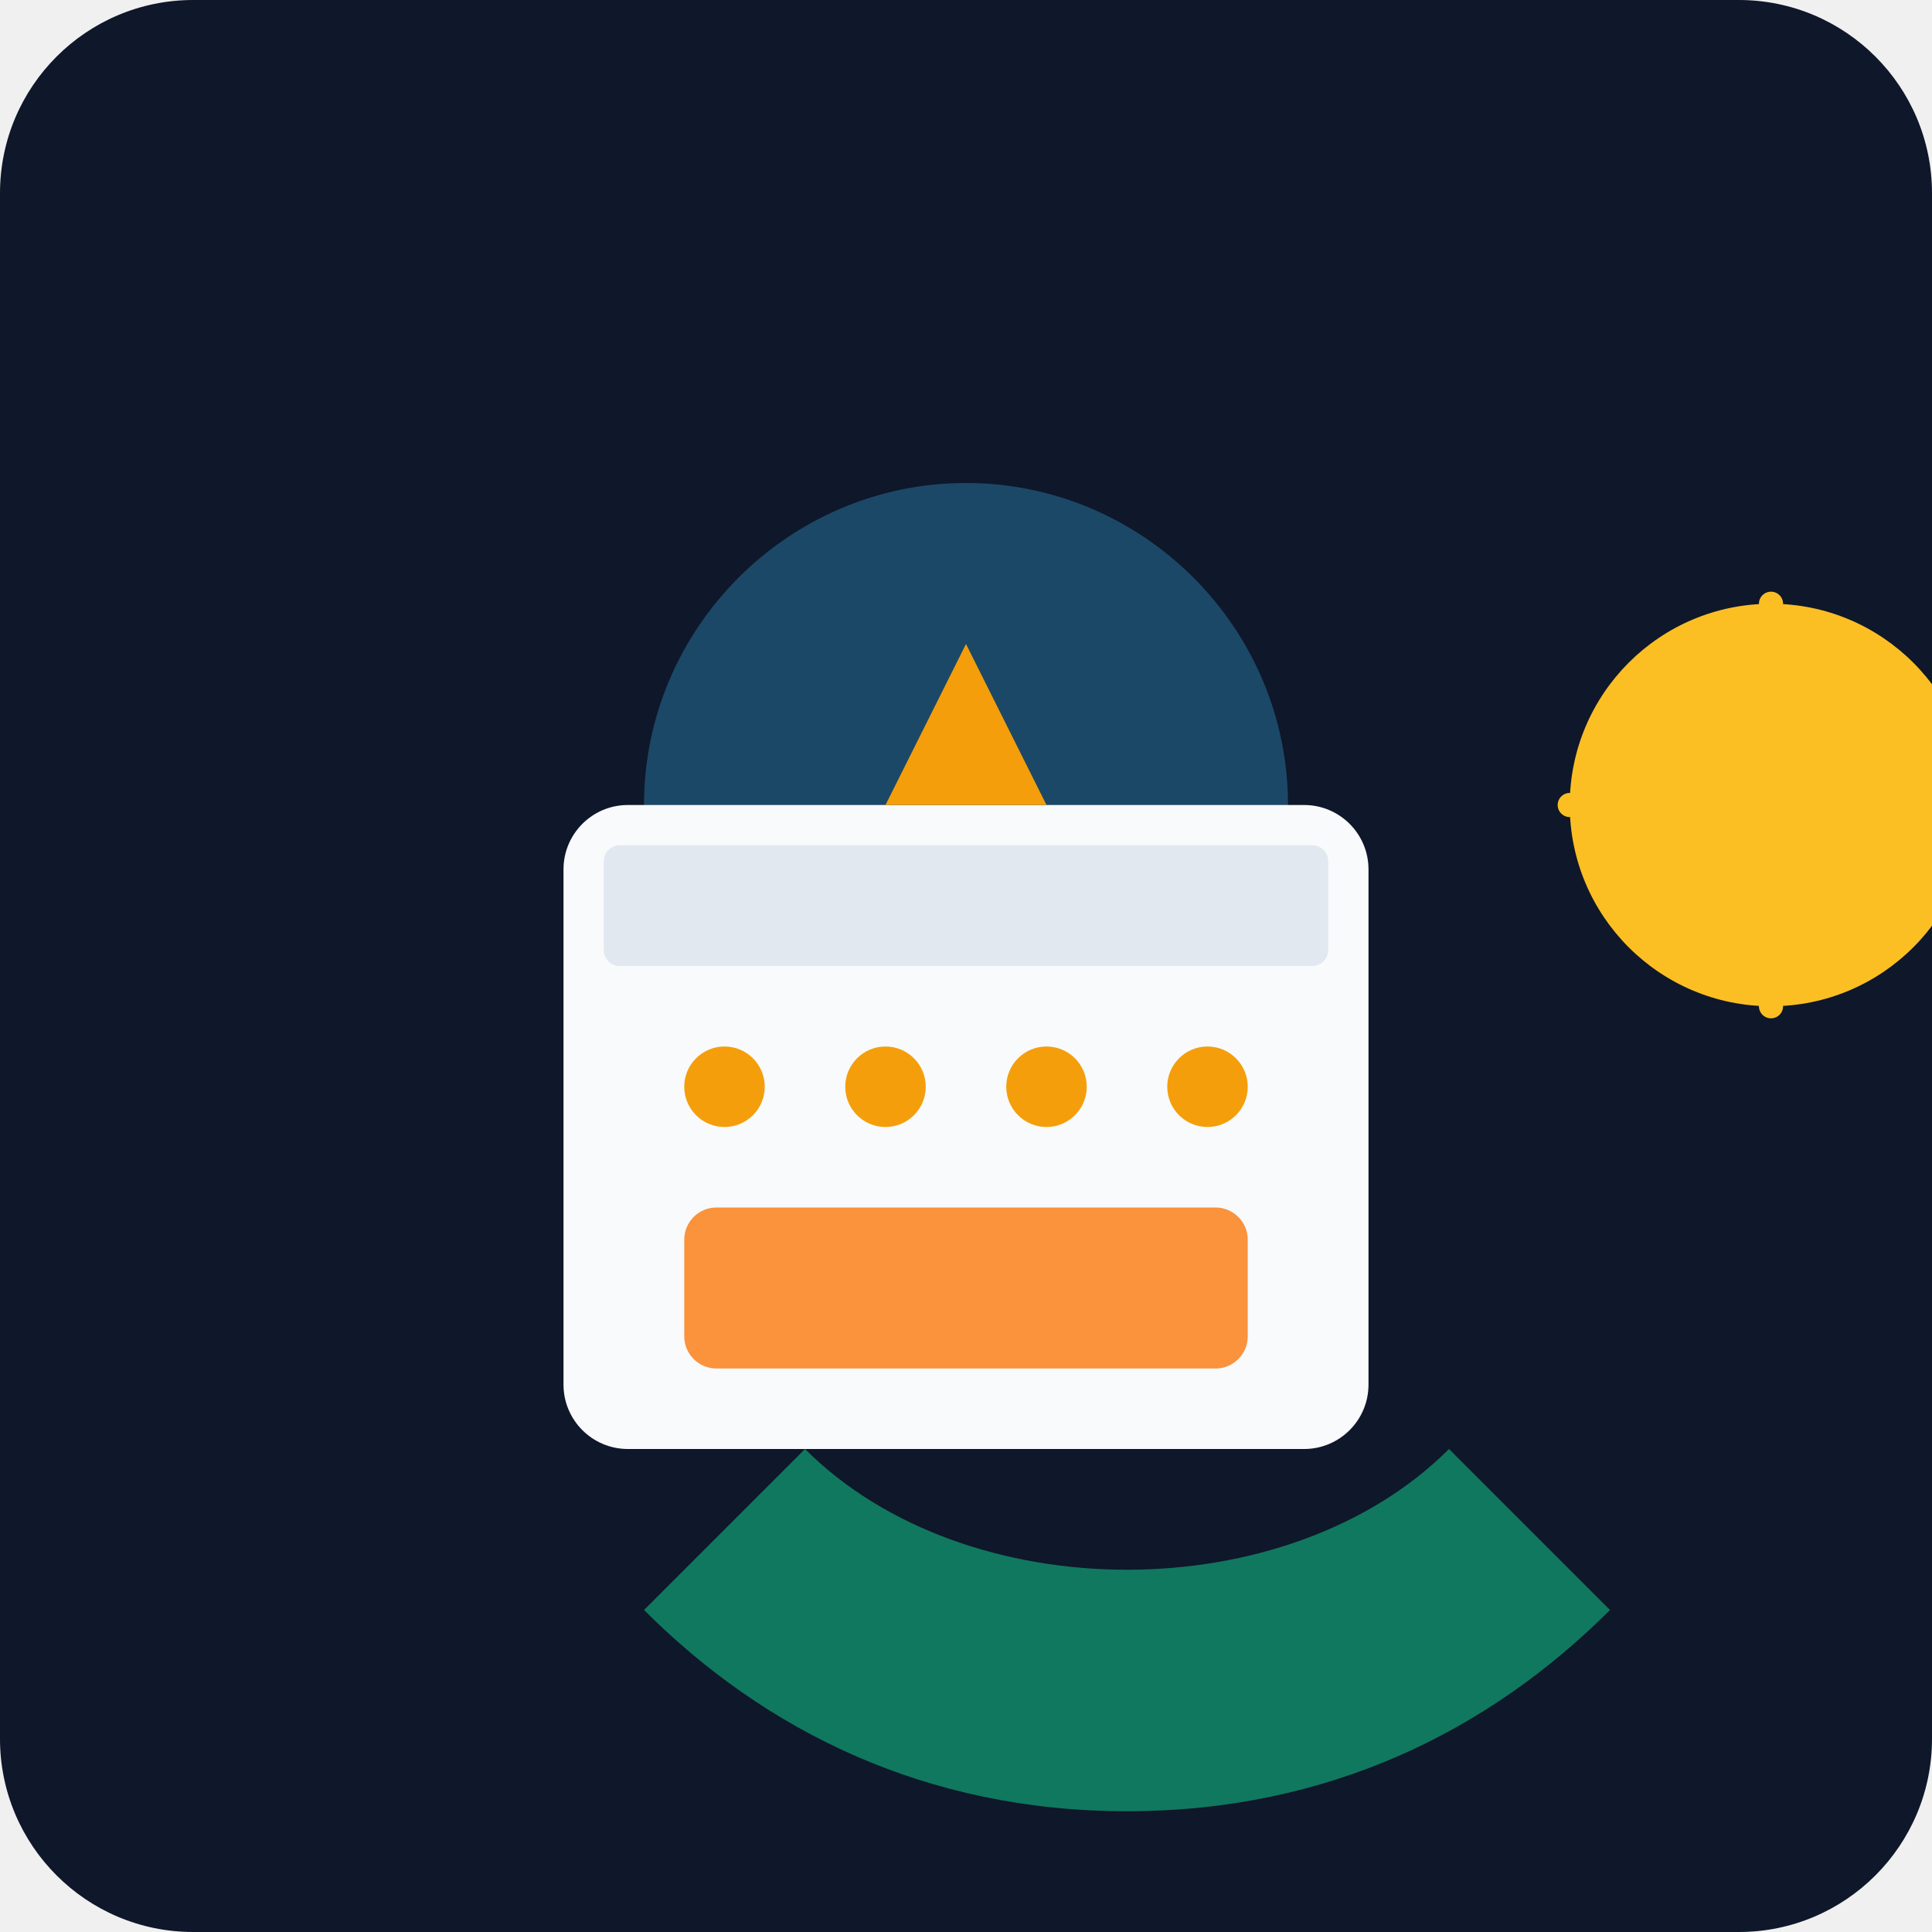
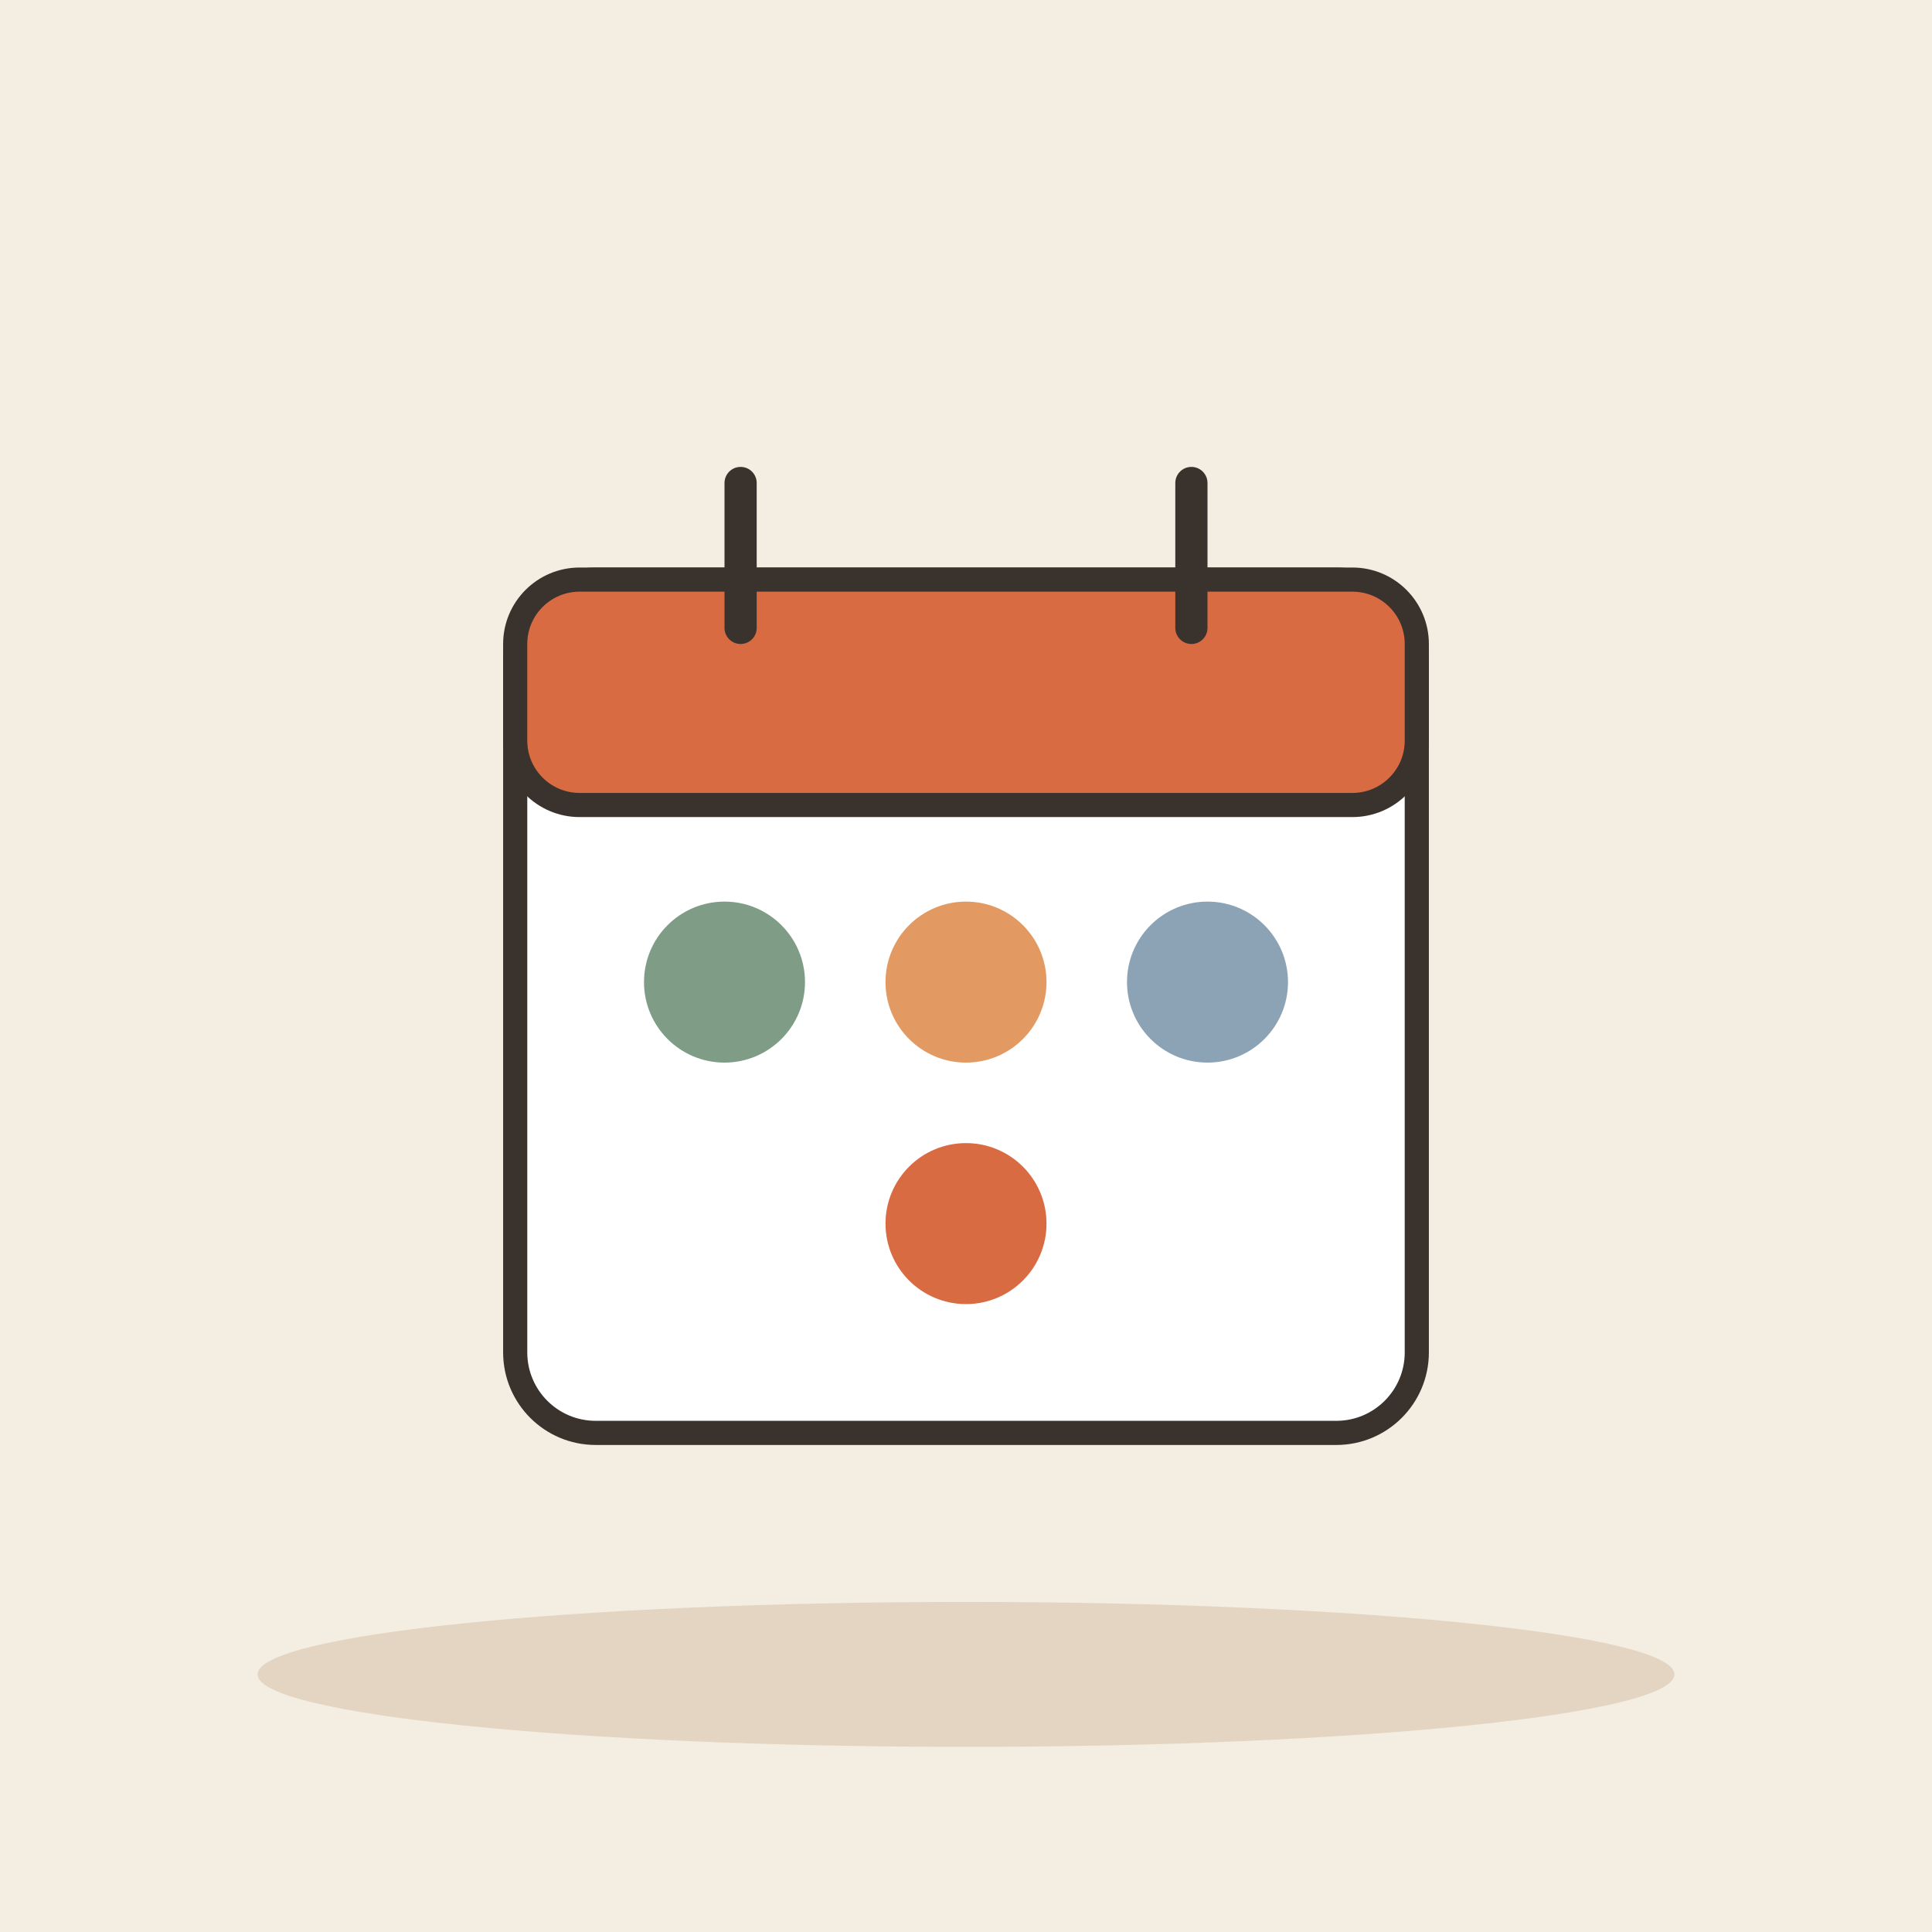
- <svg xmlns="http://www.w3.org/2000/svg" viewBox="0 0 240 240">
-   <defs>
-     <linearGradient id="bg" x1="0" y1="0" x2="0" y2="240">
-       <stop offset="0%" stop-color="#0f172a" />
-       <stop offset="100%" stop-color="#1e293b" />
-     </linearGradient>
-   </defs>
-   <rect width="240" height="240" rx="24" fill="url(#bg)" />
-   <g transform="translate(40, 60)">
-     <path d="M40 120h80v-80c0-22-18-40-40-40s-40 18-40 40z" fill="#38bdf8" opacity="0.3" />
-     <rect x="30" y="40" width="100" height="80" rx="8" fill="#f8fafc" />
-     <rect x="35" y="45" width="90" height="15" rx="2" fill="#e2e8f0" />
-     <circle cx="50" cy="75" r="5" fill="#f59e0b" />
-     <circle cx="70" cy="75" r="5" fill="#f59e0b" />
-     <circle cx="90" cy="75" r="5" fill="#f59e0b" />
-     <circle cx="110" cy="75" r="5" fill="#f59e0b" />
-     <rect x="45" y="90" width="70" height="20" rx="4" fill="#fb923c" />
-     <path d="M80 20l10 20h-20z" fill="#f59e0b" />
-     <path d="M160 140l-20-20c-10 10-25 15-40 15s-30-5-40-15l-20 20c15 15 35 25 60 25s45-10 60-25z" fill="#10b981" opacity="0.6" />
-     <circle cx="180" cy="40" r="25" fill="#fbbf24" />
-     <path d="M180 15v10m0 30v10m25-25h-10m-30 0h-10" stroke="#fbbf24" stroke-width="3" stroke-linecap="round" />
-   </g>
+ <svg xmlns="http://www.w3.org/2000/svg" viewBox="0 0 240 240" data-style="editorial">
+   <rect width="240" height="240" fill="#F4EDE2" />
+   <ellipse cx="120" cy="208" rx="88" ry="9" fill="#E3D5C1" />
+   <rect x="64" y="72" width="112" height="106" rx="10" fill="#FFFFFF" stroke="#3A332D" stroke-width="3" />
+   <rect x="64" y="72" width="112" height="28" rx="8" fill="#D96B43" stroke="#3A332D" stroke-width="3" />
+   <path d="M92 60 V78 M148 60 V78" stroke="#3A332D" stroke-width="4" stroke-linecap="round" />
+   <circle cx="90" cy="122" r="10" fill="#7E9C86" />
+   <circle cx="120" cy="122" r="10" fill="#E39A62" />
+   <circle cx="150" cy="122" r="10" fill="#8CA3B5" />
+   <circle cx="120" cy="152" r="10" fill="#D96B43" />
</svg>
